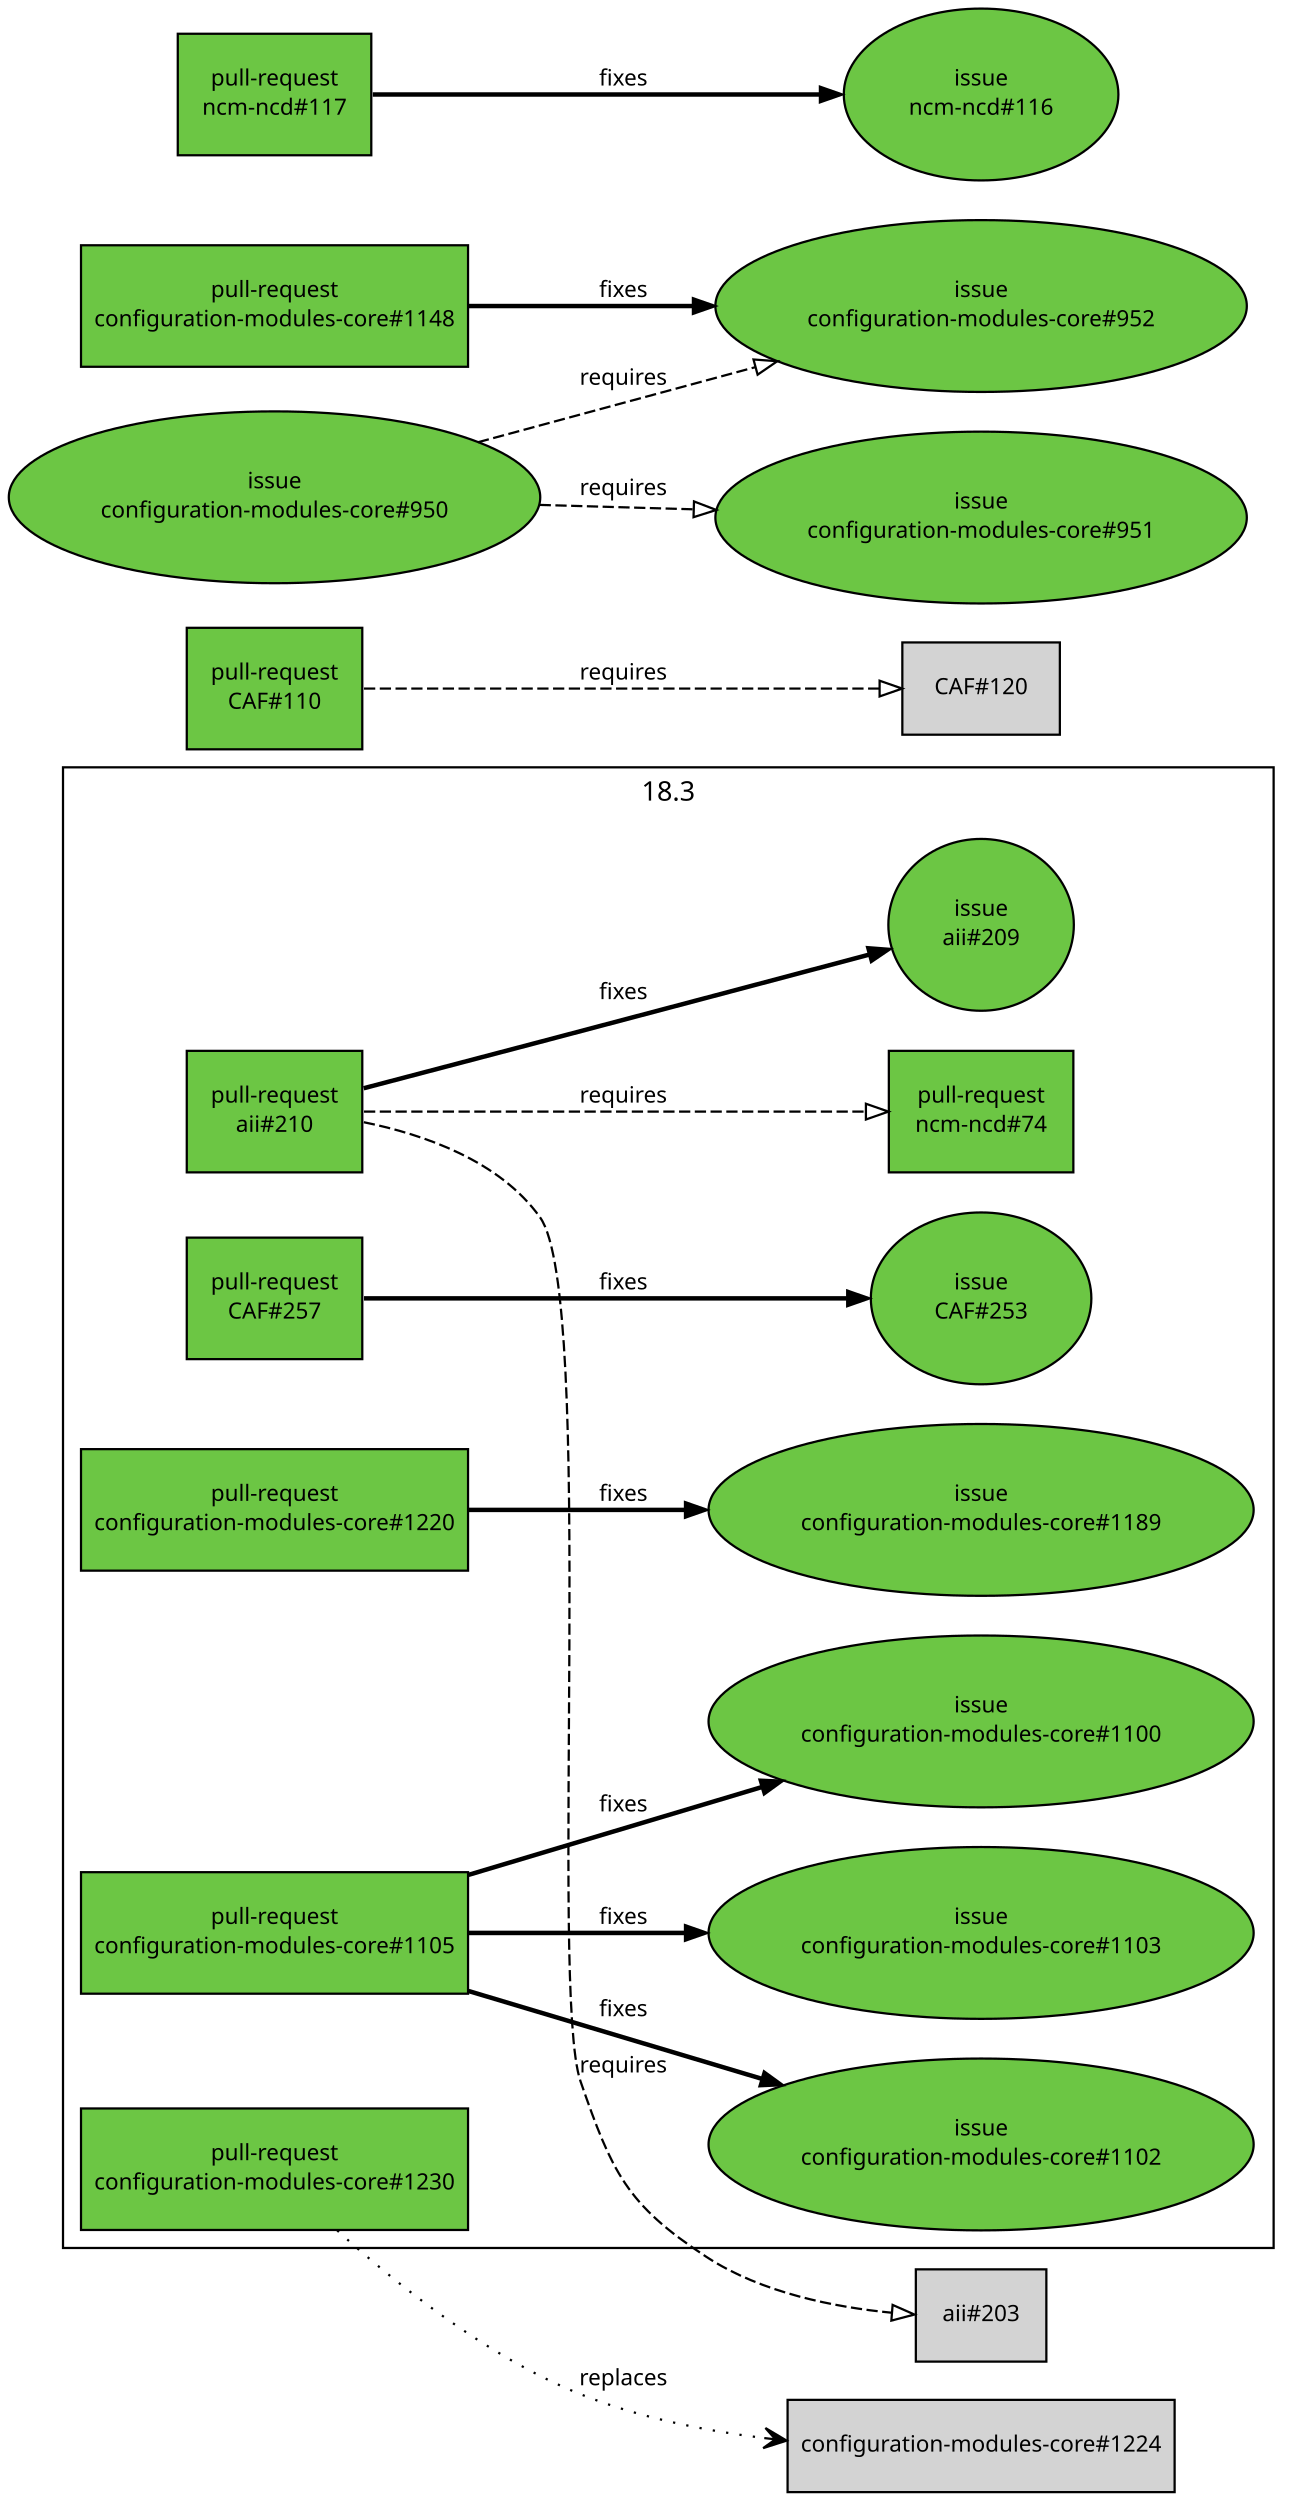
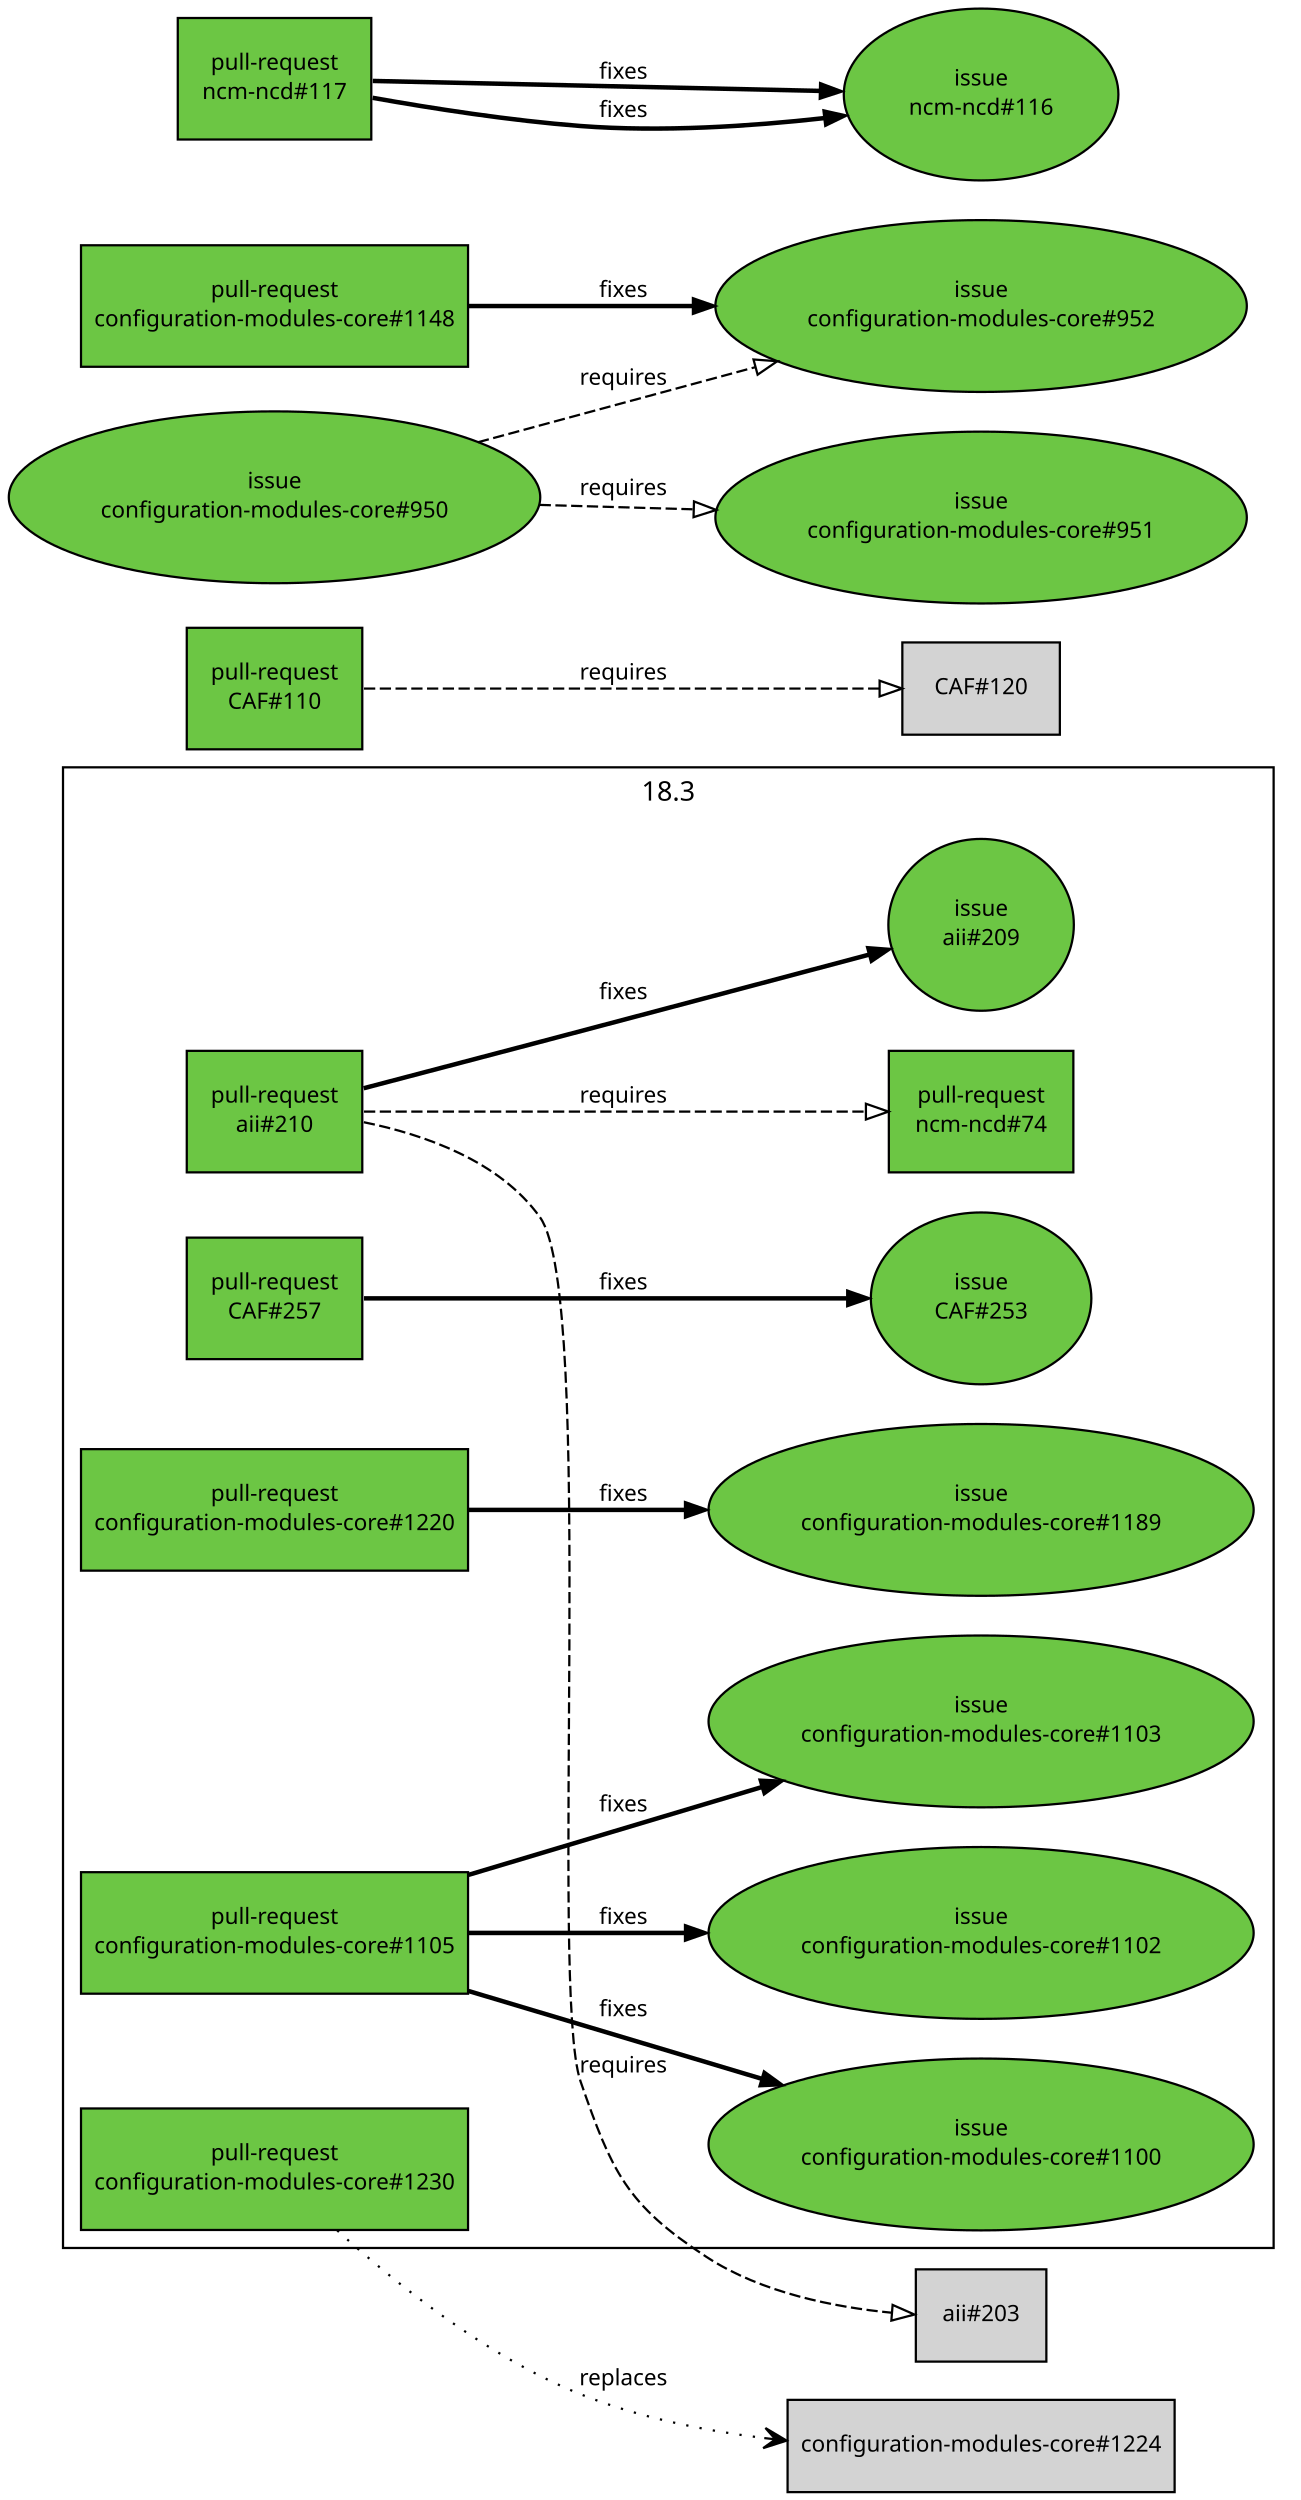
<svg xmlns="http://www.w3.org/2000/svg" xmlns:xlink="http://www.w3.org/1999/xlink" width="578pt" height="1111pt" viewBox="0.00 0.00 578.00 1111.00">
  <g id="graph1" class="graph" transform="scale(1 1) rotate(0) translate(4 1107)">
    <polygon fill="white" stroke="white" points="-4,5 -4,-1107 575,-1107 575,5 -4,5" />
    <g id="graph3" class="cluster">
      <polygon fill="none" stroke="black" points="24,-108 24,-766 562,-766 562,-108 24,-108" />
      <text text-anchor="middle" x="293" y="-751.2" font-family="Sans" font-size="12.00">18.3</text>
    </g>
    <g id="node1" class="node">
      <a xlink:href="https://github.com/quattor/aii/pull/210" xlink:title="Shellfe: support active config for plugins" target="_parent">
        <polygon fill="#6cc644" stroke="black" points="157,-640 79,-640 79,-586 157,-586 157,-640" />
        <text text-anchor="middle" x="118" y="-617" font-family="Sans" font-size="10.00">pull-request</text>
        <text text-anchor="middle" x="118" y="-604" font-family="Sans" font-size="10.00">aii#210</text>
      </a>
    </g>
    <g id="node3" class="node">
      <a xlink:href="https://github.com/quattor/aii/issues/209" xlink:title="support ACTIVE_CONFIG" target="_parent">
        <ellipse fill="#6cc644" stroke="black" cx="432" cy="-696" rx="41.217" ry="38.184" />
        <text text-anchor="middle" x="432" y="-700" font-family="Sans" font-size="10.00">issue</text>
        <text text-anchor="middle" x="432" y="-687" font-family="Sans" font-size="10.00">aii#209</text>
      </a>
    </g>
    <g id="edge2" class="edge">
      <path fill="none" stroke="black" stroke-width="2" d="M157.609,-623.38C180.517,-629.39 209.889,-637.106 236,-644 285.736,-657.131 342.549,-672.213 382.158,-682.741" />
      <polygon fill="black" stroke="black" points="381.278,-686.129 391.842,-685.315 383.077,-679.364 381.278,-686.129" />
      <text text-anchor="middle" x="273" y="-663" font-family="Sans" font-size="10.00">fixes</text>
    </g>
    <g id="node5" class="node">
      <a xlink:href="https://github.com/quattor/ncm-ncd/pull/74" xlink:title="Set the current active config as an attribute to the component" target="_parent">
        <polygon fill="#6cc644" stroke="black" points="473,-640 391,-640 391,-586 473,-586 473,-640" />
        <text text-anchor="middle" x="432" y="-617" font-family="Sans" font-size="10.00">pull-request</text>
        <text text-anchor="middle" x="432" y="-604" font-family="Sans" font-size="10.00">ncm-ncd#74</text>
      </a>
    </g>
    <g id="edge4" class="edge">
      <path fill="none" stroke="black" stroke-dasharray="5,2" d="M157.768,-613C214.435,-613 318.442,-613 380.801,-613" />
      <polygon fill="none" stroke="black" points="380.813,-616.5 390.813,-613 380.813,-609.5 380.813,-616.5" />
      <text text-anchor="middle" x="273" y="-617" font-family="Sans" font-size="10.00">requires</text>
    </g>
    <g id="node7" class="node">
      <polygon fill="lightgrey" stroke="black" points="461,-98.5 403,-98.5 403,-57.5 461,-57.5 461,-98.5" />
      <text text-anchor="middle" x="432" y="-75.5" font-family="Sans" font-size="10.00">aii#203</text>
    </g>
    <g id="edge6" class="edge">
      <path fill="none" stroke="black" stroke-dasharray="5,2" d="M157.689,-608.28C184.47,-602.838 218.08,-591.139 236,-566 260.794,-531.219 239.967,-222.343 254,-182 268.021,-141.693 274.281,-127.353 310,-104 334.454,-88.012 367.016,-81.654 392.349,-79.217" />
      <polygon fill="none" stroke="black" points="392.679,-82.702 402.369,-78.418 392.122,-75.724 392.679,-82.702" />
      <text text-anchor="middle" x="273" y="-186" font-family="Sans" font-size="10.00">requires</text>
    </g>
    <g id="node8" class="node">
      <a xlink:href="https://github.com/quattor/CAF/pull/257" xlink:title="Process: run process as another user" target="_parent">
        <polygon fill="#6cc644" stroke="black" points="157,-557 79,-557 79,-503 157,-503 157,-557" />
        <text text-anchor="middle" x="118" y="-534" font-family="Sans" font-size="10.00">pull-request</text>
        <text text-anchor="middle" x="118" y="-521" font-family="Sans" font-size="10.00">CAF#257</text>
      </a>
    </g>
    <g id="node10" class="node">
      <a xlink:href="https://github.com/quattor/CAF/issues/253" xlink:title="CAF::Process: Include an option to execute the command as an specific user" target="_parent">
        <ellipse fill="#6cc644" stroke="black" cx="432" cy="-530" rx="48.998" ry="38.184" />
        <text text-anchor="middle" x="432" y="-534" font-family="Sans" font-size="10.00">issue</text>
        <text text-anchor="middle" x="432" y="-521" font-family="Sans" font-size="10.00">CAF#253</text>
      </a>
    </g>
    <g id="edge8" class="edge">
      <path fill="none" stroke="black" stroke-width="2" d="M157.768,-530C211.934,-530 309.353,-530 372.308,-530" />
      <polygon fill="black" stroke="black" points="372.488,-533.5 382.488,-530 372.488,-526.5 372.488,-533.5" />
      <text text-anchor="middle" x="273" y="-534" font-family="Sans" font-size="10.00">fixes</text>
    </g>
    <g id="node11" class="node">
      <a xlink:href="https://github.com/quattor/CAF/pull/110" xlink:title="Download: API proposal" target="_parent">
        <polygon fill="#6cc644" stroke="black" points="157,-828 79,-828 79,-774 157,-774 157,-828" />
        <text text-anchor="middle" x="118" y="-805" font-family="Sans" font-size="10.00">pull-request</text>
        <text text-anchor="middle" x="118" y="-792" font-family="Sans" font-size="10.00">CAF#110</text>
      </a>
    </g>
    <g id="node13" class="node">
      <polygon fill="lightgrey" stroke="black" points="467,-821.5 397,-821.5 397,-780.5 467,-780.5 467,-821.5" />
      <text text-anchor="middle" x="432" y="-798.5" font-family="Sans" font-size="10.00">CAF#120</text>
    </g>
    <g id="edge10" class="edge">
      <path fill="none" stroke="black" stroke-dasharray="5,2" d="M157.768,-801C216.269,-801 325.221,-801 386.719,-801" />
      <polygon fill="none" stroke="black" points="386.897,-804.5 396.897,-801 386.897,-797.5 386.897,-804.5" />
      <text text-anchor="middle" x="273" y="-805" font-family="Sans" font-size="10.00">requires</text>
    </g>
    <g id="node14" class="node">
      <a xlink:href="https://github.com/quattor/configuration-modules-core/pull/1230" xlink:title="ncm-ceph: support for luminous, bluestore, ceph-volume and per host osd deployment" target="_parent">
        <polygon fill="#6cc644" stroke="black" points="204,-170 32,-170 32,-116 204,-116 204,-170" />
        <text text-anchor="middle" x="118" y="-147" font-family="Sans" font-size="10.00">pull-request</text>
        <text text-anchor="middle" x="118" y="-134" font-family="Sans" font-size="10.00">configuration-modules-core#1230</text>
      </a>
    </g>
    <g id="node16" class="node">
      <polygon fill="lightgrey" stroke="black" points="518,-40.5 346,-40.5 346,0.5 518,0.5 518,-40.5" />
      <text text-anchor="middle" x="432" y="-17.5" font-family="Sans" font-size="10.00">configuration-modules-core#1224</text>
    </g>
    <g id="edge12" class="edge">
      <path fill="none" stroke="black" stroke-dasharray="1,5" d="M145.867,-115.794C171.666,-92.357 212.244,-59.739 254,-43 279.389,-32.822 308.297,-26.92 335.324,-23.558" />
      <polygon fill="black" stroke="black" points="345.579,-22.39 336.153,-27.992 340.611,-22.956 335.644,-23.521 335.644,-23.521 335.644,-23.521 340.611,-22.956 335.134,-19.05 345.579,-22.39 345.579,-22.39" />
      <text text-anchor="middle" x="273" y="-47" font-family="Sans" font-size="10.00">replaces</text>
    </g>
    <g id="node17" class="node">
      <a xlink:href="https://github.com/quattor/configuration-modules-core/pull/1220" xlink:title="ncm-cups: Stop daemon if server not enabled" target="_parent">
        <polygon fill="#6cc644" stroke="black" points="204,-463 32,-463 32,-409 204,-409 204,-463" />
        <text text-anchor="middle" x="118" y="-440" font-family="Sans" font-size="10.00">pull-request</text>
        <text text-anchor="middle" x="118" y="-427" font-family="Sans" font-size="10.00">configuration-modules-core#1220</text>
      </a>
    </g>
    <g id="node19" class="node">
      <a xlink:href="https://github.com/quattor/configuration-modules-core/issues/1189" xlink:title="ncm-cups: Nodetype of client should stop running cups daemon" target="_parent">
        <ellipse fill="#6cc644" stroke="black" cx="432" cy="-436" rx="121.122" ry="38.184" />
        <text text-anchor="middle" x="432" y="-440" font-family="Sans" font-size="10.00">issue</text>
        <text text-anchor="middle" x="432" y="-427" font-family="Sans" font-size="10.00">configuration-modules-core#1189</text>
      </a>
    </g>
    <g id="edge14" class="edge">
      <path fill="none" stroke="black" stroke-width="2" d="M204.217,-436C233.916,-436 267.888,-436 300.372,-436" />
      <polygon fill="black" stroke="black" points="300.399,-439.5 310.399,-436 300.399,-432.5 300.399,-439.5" />
      <text text-anchor="middle" x="273" y="-440" font-family="Sans" font-size="10.00">fixes</text>
    </g>
    <g id="node20" class="node">
      <a xlink:href="https://github.com/quattor/configuration-modules-core/pull/1105" xlink:title="ncm-authconfig: fix krb5_realm, user_object_class and newline between ldap_krb5_canonicalize and ldap_krb5_realm" target="_parent">
        <polygon fill="#6cc644" stroke="black" points="204,-275 32,-275 32,-221 204,-221 204,-275" />
        <text text-anchor="middle" x="118" y="-252" font-family="Sans" font-size="10.00">pull-request</text>
        <text text-anchor="middle" x="118" y="-239" font-family="Sans" font-size="10.00">configuration-modules-core#1105</text>
      </a>
    </g>
    <g id="node22" class="node">
      <a xlink:href="https://github.com/quattor/configuration-modules-core/issues/1100" xlink:title="ncm-authconfig : no newline after krb5_canonicalize option" target="_parent">
+         <ellipse fill="#6cc644" stroke="black" cx="432" cy="-154" rx="121.122" ry="38.184" />
+         <text text-anchor="middle" x="432" y="-158" font-family="Sans" font-size="10.00">issue</text>
+         <text text-anchor="middle" x="432" y="-145" font-family="Sans" font-size="10.00">configuration-modules-core#1100</text>
+       </a>
+     </g>
+     <g id="edge16" class="edge">
+       <path fill="none" stroke="black" stroke-width="2" d="M204.217,-222.19C244.557,-210.113 292.783,-195.676 334.453,-183.202" />
+       <polygon fill="black" stroke="black" points="335.488,-186.546 344.064,-180.325 333.48,-179.84 335.488,-186.546" />
+       <text text-anchor="middle" x="273" y="-211" font-family="Sans" font-size="10.00">fixes</text>
+     </g>
+     <g id="node24" class="node">
+       <a xlink:href="https://github.com/quattor/configuration-modules-core/issues/1102" xlink:title="ncm-authconfig: There is no " target="_parent">
+         <ellipse fill="#6cc644" stroke="black" cx="432" cy="-248" rx="121.122" ry="38.184" />
+         <text text-anchor="middle" x="432" y="-252" font-family="Sans" font-size="10.00">issue</text>
+         <text text-anchor="middle" x="432" y="-239" font-family="Sans" font-size="10.00">configuration-modules-core#1102</text>
+       </a>
+     </g>
+     <g id="edge18" class="edge">
+       <path fill="none" stroke="black" stroke-width="2" d="M204.217,-248C233.916,-248 267.888,-248 300.372,-248" />
+       <polygon fill="black" stroke="black" points="300.399,-251.5 310.399,-248 300.399,-244.5 300.399,-251.5" />
+       <text text-anchor="middle" x="273" y="-252" font-family="Sans" font-size="10.00">fixes</text>
+     </g>
+     <g id="node26" class="node">
+       <a xlink:href="https://github.com/quattor/configuration-modules-core/issues/1103" xlink:title="ncm-authconfig: krb5_realm = ARRAY(0x39a5830)" target="_parent">
        <ellipse fill="#6cc644" stroke="black" cx="432" cy="-342" rx="121.122" ry="38.184" />
        <text text-anchor="middle" x="432" y="-346" font-family="Sans" font-size="10.00">issue</text>
-         <text text-anchor="middle" x="432" y="-333" font-family="Sans" font-size="10.00">configuration-modules-core#1100</text>
-       </a>
-     </g>
-     <g id="edge16" class="edge">
+         <text text-anchor="middle" x="432" y="-333" font-family="Sans" font-size="10.00">configuration-modules-core#1103</text>
+       </a>
+     </g>
+     <g id="edge20" class="edge">
      <path fill="none" stroke="black" stroke-width="2" d="M204.217,-273.81C244.557,-285.887 292.783,-300.324 334.453,-312.798" />
      <polygon fill="black" stroke="black" points="333.48,-316.16 344.064,-315.675 335.488,-309.454 333.48,-316.16" />
      <text text-anchor="middle" x="273" y="-302" font-family="Sans" font-size="10.00">fixes</text>
-     </g>
-     <g id="node24" class="node">
-       <a xlink:href="https://github.com/quattor/configuration-modules-core/issues/1102" xlink:title="ncm-authconfig: There is no " target="_parent">
-         <ellipse fill="#6cc644" stroke="black" cx="432" cy="-154" rx="121.122" ry="38.184" />
-         <text text-anchor="middle" x="432" y="-158" font-family="Sans" font-size="10.00">issue</text>
-         <text text-anchor="middle" x="432" y="-145" font-family="Sans" font-size="10.00">configuration-modules-core#1102</text>
-       </a>
-     </g>
-     <g id="edge18" class="edge">
-       <path fill="none" stroke="black" stroke-width="2" d="M204.217,-222.19C244.557,-210.113 292.783,-195.676 334.453,-183.202" />
-       <polygon fill="black" stroke="black" points="335.488,-186.546 344.064,-180.325 333.48,-179.84 335.488,-186.546" />
-       <text text-anchor="middle" x="273" y="-211" font-family="Sans" font-size="10.00">fixes</text>
-     </g>
-     <g id="node26" class="node">
-       <a xlink:href="https://github.com/quattor/configuration-modules-core/issues/1103" xlink:title="ncm-authconfig: krb5_realm = ARRAY(0x39a5830)" target="_parent">
-         <ellipse fill="#6cc644" stroke="black" cx="432" cy="-248" rx="121.122" ry="38.184" />
-         <text text-anchor="middle" x="432" y="-252" font-family="Sans" font-size="10.00">issue</text>
-         <text text-anchor="middle" x="432" y="-239" font-family="Sans" font-size="10.00">configuration-modules-core#1103</text>
-       </a>
-     </g>
-     <g id="edge20" class="edge">
-       <path fill="none" stroke="black" stroke-width="2" d="M204.217,-248C233.916,-248 267.888,-248 300.372,-248" />
-       <polygon fill="black" stroke="black" points="300.399,-251.5 310.399,-248 300.399,-244.5 300.399,-251.5" />
-       <text text-anchor="middle" x="273" y="-252" font-family="Sans" font-size="10.00">fixes</text>
    </g>
    <g id="node27" class="node">
      <a xlink:href="https://github.com/quattor/configuration-modules-core/pull/1148" xlink:title="ncm-spma: Remove support from groups from spma yumng backend" target="_parent">
        <polygon fill="#6cc644" stroke="black" points="204,-998 32,-998 32,-944 204,-944 204,-998" />
        <text text-anchor="middle" x="118" y="-975" font-family="Sans" font-size="10.00">pull-request</text>
        <text text-anchor="middle" x="118" y="-962" font-family="Sans" font-size="10.00">configuration-modules-core#1148</text>
      </a>
    </g>
    <g id="node29" class="node">
      <a xlink:href="https://github.com/quattor/configuration-modules-core/issues/952" xlink:title="ncm-spma (yumng): Remove support for package groups" target="_parent">
        <ellipse fill="#6cc644" stroke="black" cx="432" cy="-971" rx="118.087" ry="38.184" />
        <text text-anchor="middle" x="432" y="-975" font-family="Sans" font-size="10.00">issue</text>
        <text text-anchor="middle" x="432" y="-962" font-family="Sans" font-size="10.00">configuration-modules-core#952</text>
      </a>
    </g>
    <g id="edge22" class="edge">
      <path fill="none" stroke="black" stroke-width="2" d="M204.217,-971C234.903,-971 270.151,-971 303.606,-971" />
      <polygon fill="black" stroke="black" points="303.924,-974.5 313.924,-971 303.924,-967.5 303.924,-974.5" />
      <text text-anchor="middle" x="273" y="-975" font-family="Sans" font-size="10.00">fixes</text>
    </g>
    <g id="node30" class="node">
      <a xlink:href="https://github.com/quattor/configuration-modules-core/issues/950" xlink:title="ncm-spma: Remove support for package groups from yum backends" target="_parent">
        <ellipse fill="#6cc644" stroke="black" cx="118" cy="-886" rx="118.087" ry="38.184" />
        <text text-anchor="middle" x="118" y="-890" font-family="Sans" font-size="10.00">issue</text>
        <text text-anchor="middle" x="118" y="-877" font-family="Sans" font-size="10.00">configuration-modules-core#950</text>
      </a>
    </g>
    <g id="edge26" class="edge">
      <path fill="none" stroke="black" stroke-dasharray="5,2" d="M208.401,-910.471C246.98,-920.915 292.147,-933.142 331.747,-943.861" />
      <polygon fill="none" stroke="black" points="330.855,-947.246 341.422,-946.481 332.684,-940.489 330.855,-947.246" />
      <text text-anchor="middle" x="273" y="-936" font-family="Sans" font-size="10.00">requires</text>
    </g>
    <g id="node32" class="node">
      <a xlink:href="https://github.com/quattor/configuration-modules-core/issues/951" xlink:title="ncm-spma (yum): Remove support for package groups" target="_parent">
        <ellipse fill="#6cc644" stroke="black" cx="432" cy="-877" rx="118.087" ry="38.184" />
        <text text-anchor="middle" x="432" y="-881" font-family="Sans" font-size="10.00">issue</text>
        <text text-anchor="middle" x="432" y="-868" font-family="Sans" font-size="10.00">configuration-modules-core#951</text>
      </a>
    </g>
    <g id="edge24" class="edge">
      <path fill="none" stroke="black" stroke-dasharray="5,2" d="M235.815,-882.623C258.074,-881.985 281.456,-881.315 304.01,-880.668" />
      <polygon fill="none" stroke="black" points="304.412,-884.159 314.308,-880.373 304.212,-877.161 304.412,-884.159" />
      <text text-anchor="middle" x="273" y="-887" font-family="Sans" font-size="10.00">requires</text>
    </g>
    <g id="node34" class="node">
      <a xlink:href="https://github.com/quattor/ncm-ncd/pull/117" xlink:title="Allow component modules to be loaded from any path" target="_parent">
-         <polygon fill="#6cc644" stroke="black" points="161,-1092 75,-1092 75,-1038 161,-1038 161,-1092" />
-         <text text-anchor="middle" x="118" y="-1069" font-family="Sans" font-size="10.00">pull-request</text>
-         <text text-anchor="middle" x="118" y="-1056" font-family="Sans" font-size="10.00">ncm-ncd#117</text>
+         <polygon fill="#6cc644" stroke="black" points="161,-1099 75,-1099 75,-1045 161,-1045 161,-1099" />
+         <text text-anchor="middle" x="118" y="-1076" font-family="Sans" font-size="10.00">pull-request</text>
+         <text text-anchor="middle" x="118" y="-1063" font-family="Sans" font-size="10.00">ncm-ncd#117</text>
      </a>
    </g>
    <g id="node36" class="node">
      <a xlink:href="https://github.com/quattor/ncm-ncd/issues/116" xlink:title="hasFile() prevents component modules from being relocated" target="_parent">
        <ellipse fill="#6cc644" stroke="black" cx="432" cy="-1065" rx="61.018" ry="38.184" />
        <text text-anchor="middle" x="432" y="-1069" font-family="Sans" font-size="10.00">issue</text>
        <text text-anchor="middle" x="432" y="-1056" font-family="Sans" font-size="10.00">ncm-ncd#116</text>
      </a>
    </g>
    <g id="edge28" class="edge">
-       <path fill="none" stroke="black" stroke-width="2" d="M161.66,-1065C212.954,-1065 298.809,-1065 360.001,-1065" />
-       <polygon fill="black" stroke="black" points="360.362,-1068.5 370.362,-1065 360.362,-1061.5 360.362,-1068.5" />
-       <text text-anchor="middle" x="273" y="-1069" font-family="Sans" font-size="10.00">fixes</text>
+       <path fill="none" stroke="black" stroke-width="2" d="M161.66,-1071.03C212.954,-1069.88 298.809,-1067.97 360.001,-1066.61" />
+       <polygon fill="black" stroke="black" points="360.442,-1070.1 370.362,-1066.37 360.286,-1063.1 360.442,-1070.1" />
+       <text text-anchor="middle" x="273" y="-1072" font-family="Sans" font-size="10.00">fixes</text>
+     </g>
+     <g id="edge30" class="edge">
+       <path fill="none" stroke="black" stroke-width="2" d="M161.595,-1063.53C188.18,-1058.8 222.914,-1053.39 254,-1051 289.712,-1048.26 329.449,-1050.84 362.302,-1054.51" />
+       <polygon fill="black" stroke="black" points="361.926,-1057.99 372.265,-1055.67 362.74,-1051.03 361.926,-1057.99" />
+       <text text-anchor="middle" x="273" y="-1055" font-family="Sans" font-size="10.00">fixes</text>
    </g>
  </g>
</svg>
